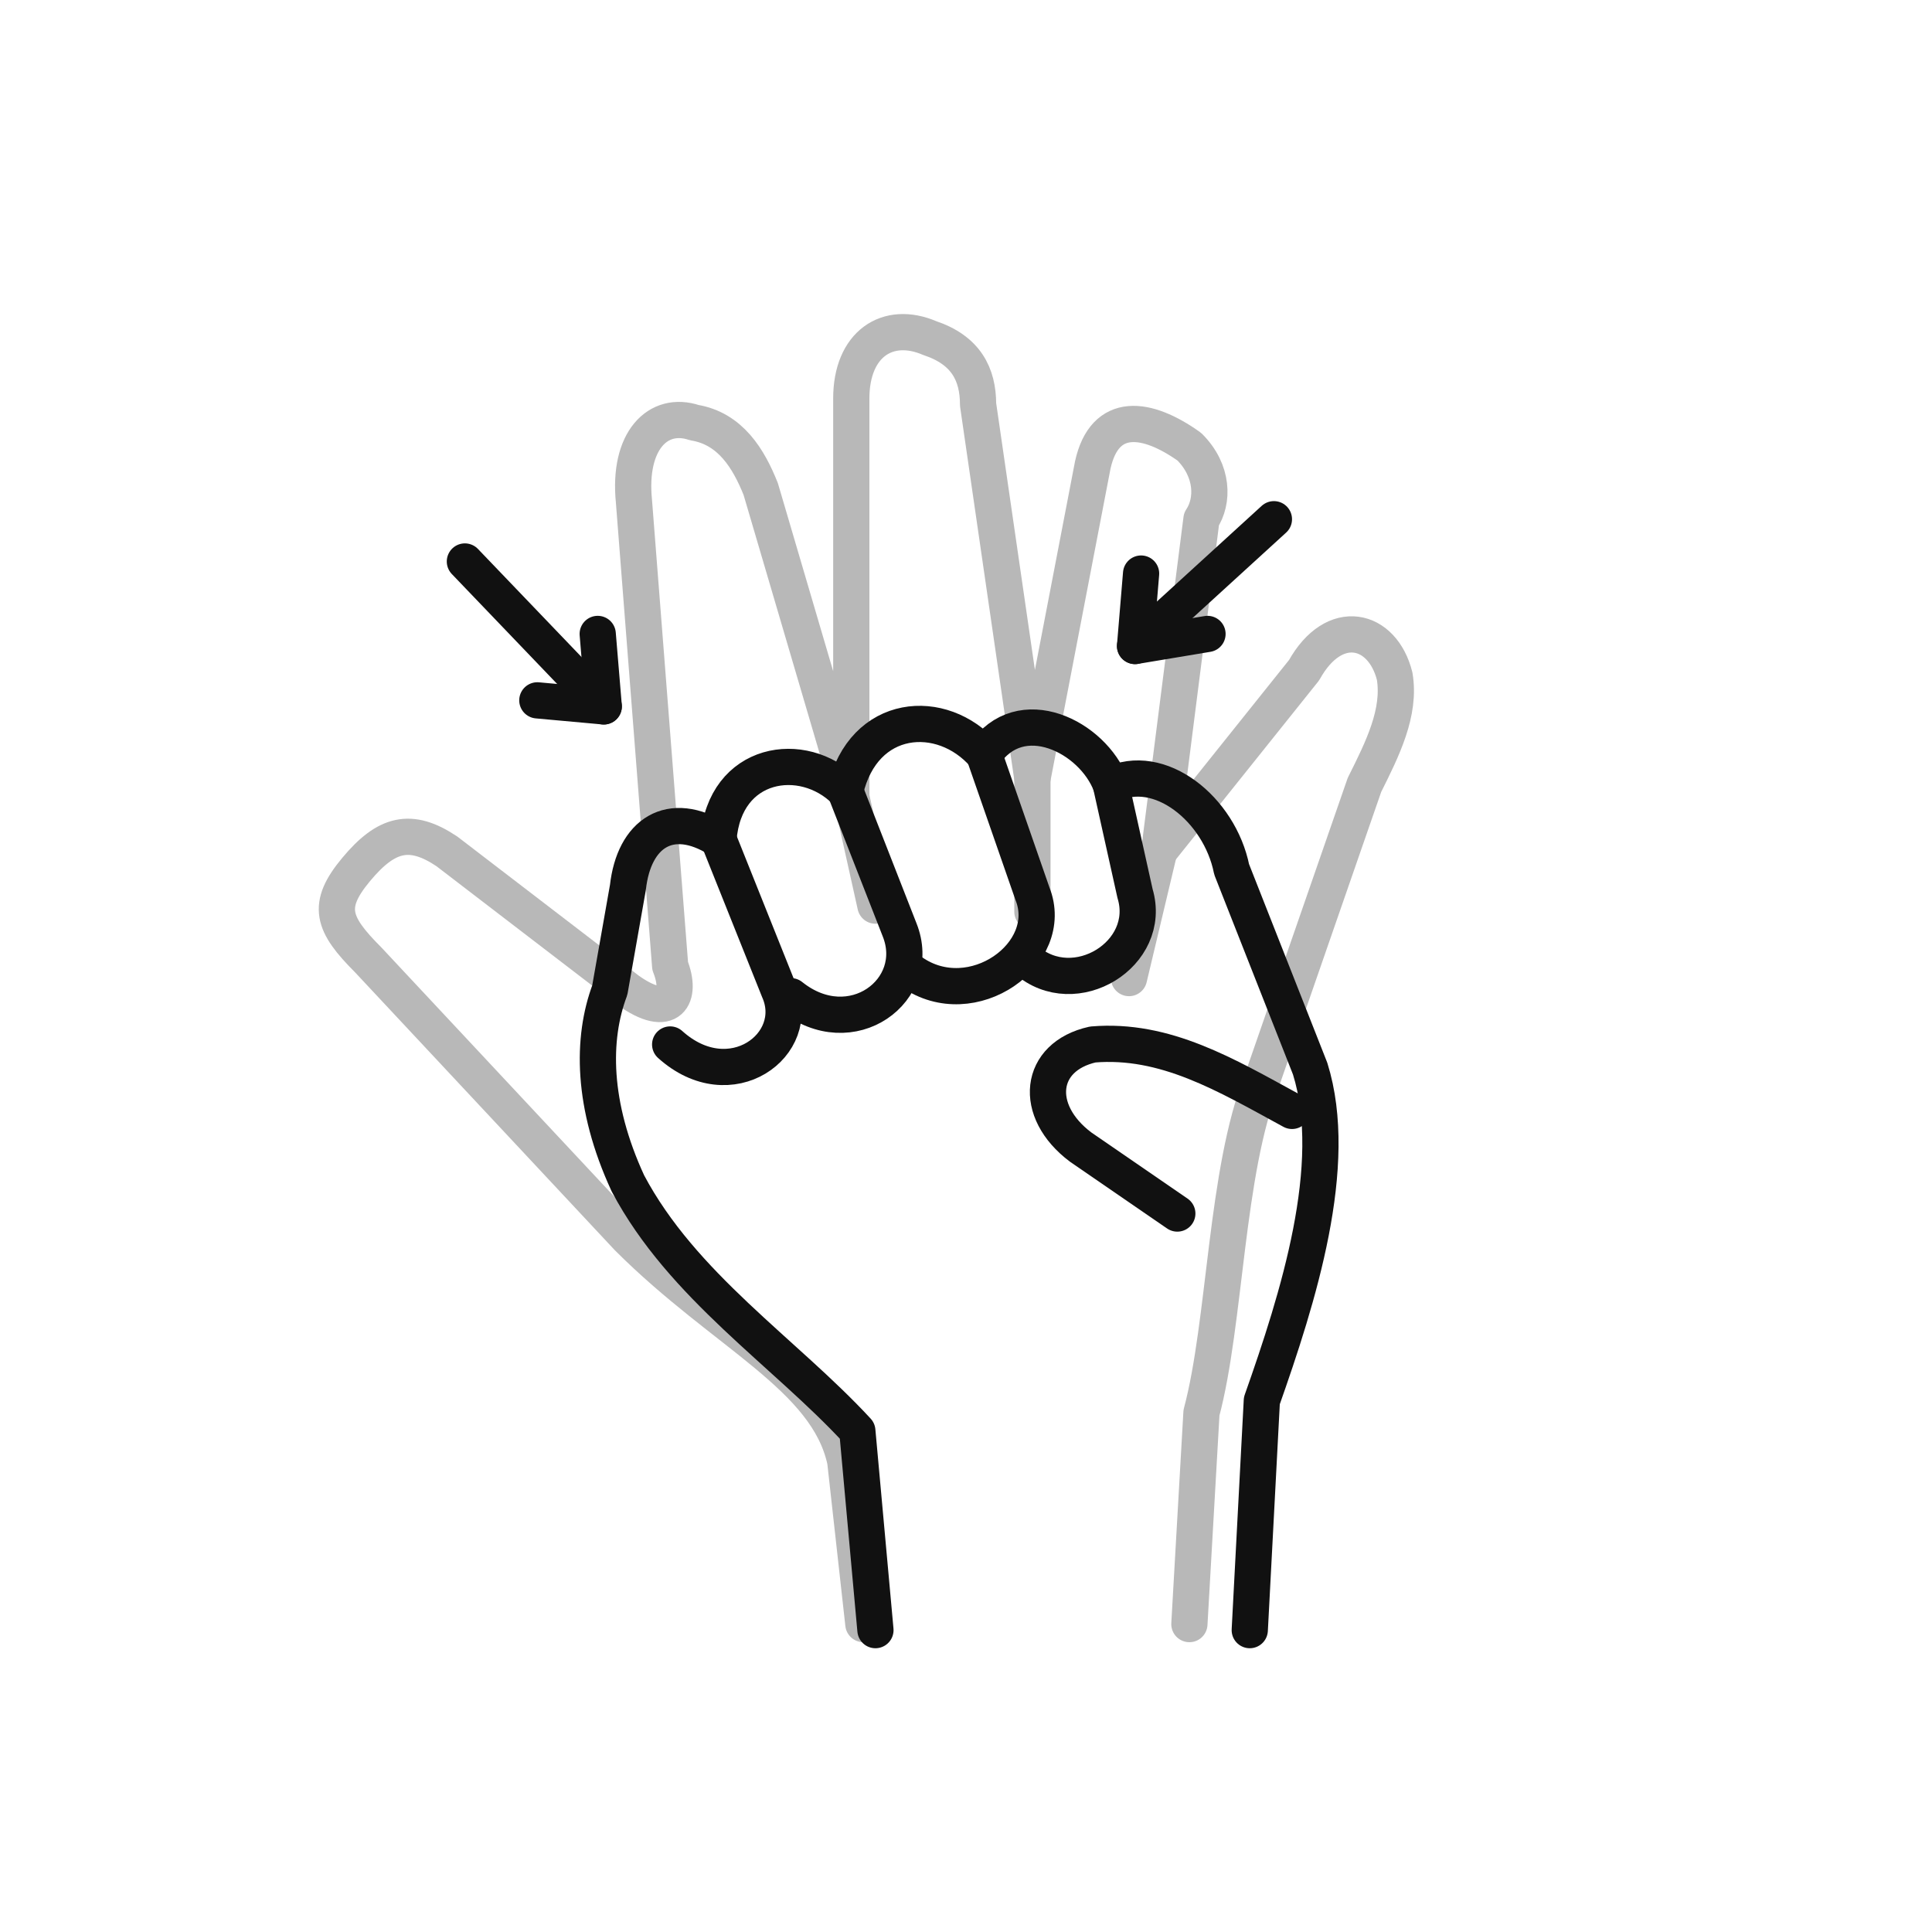
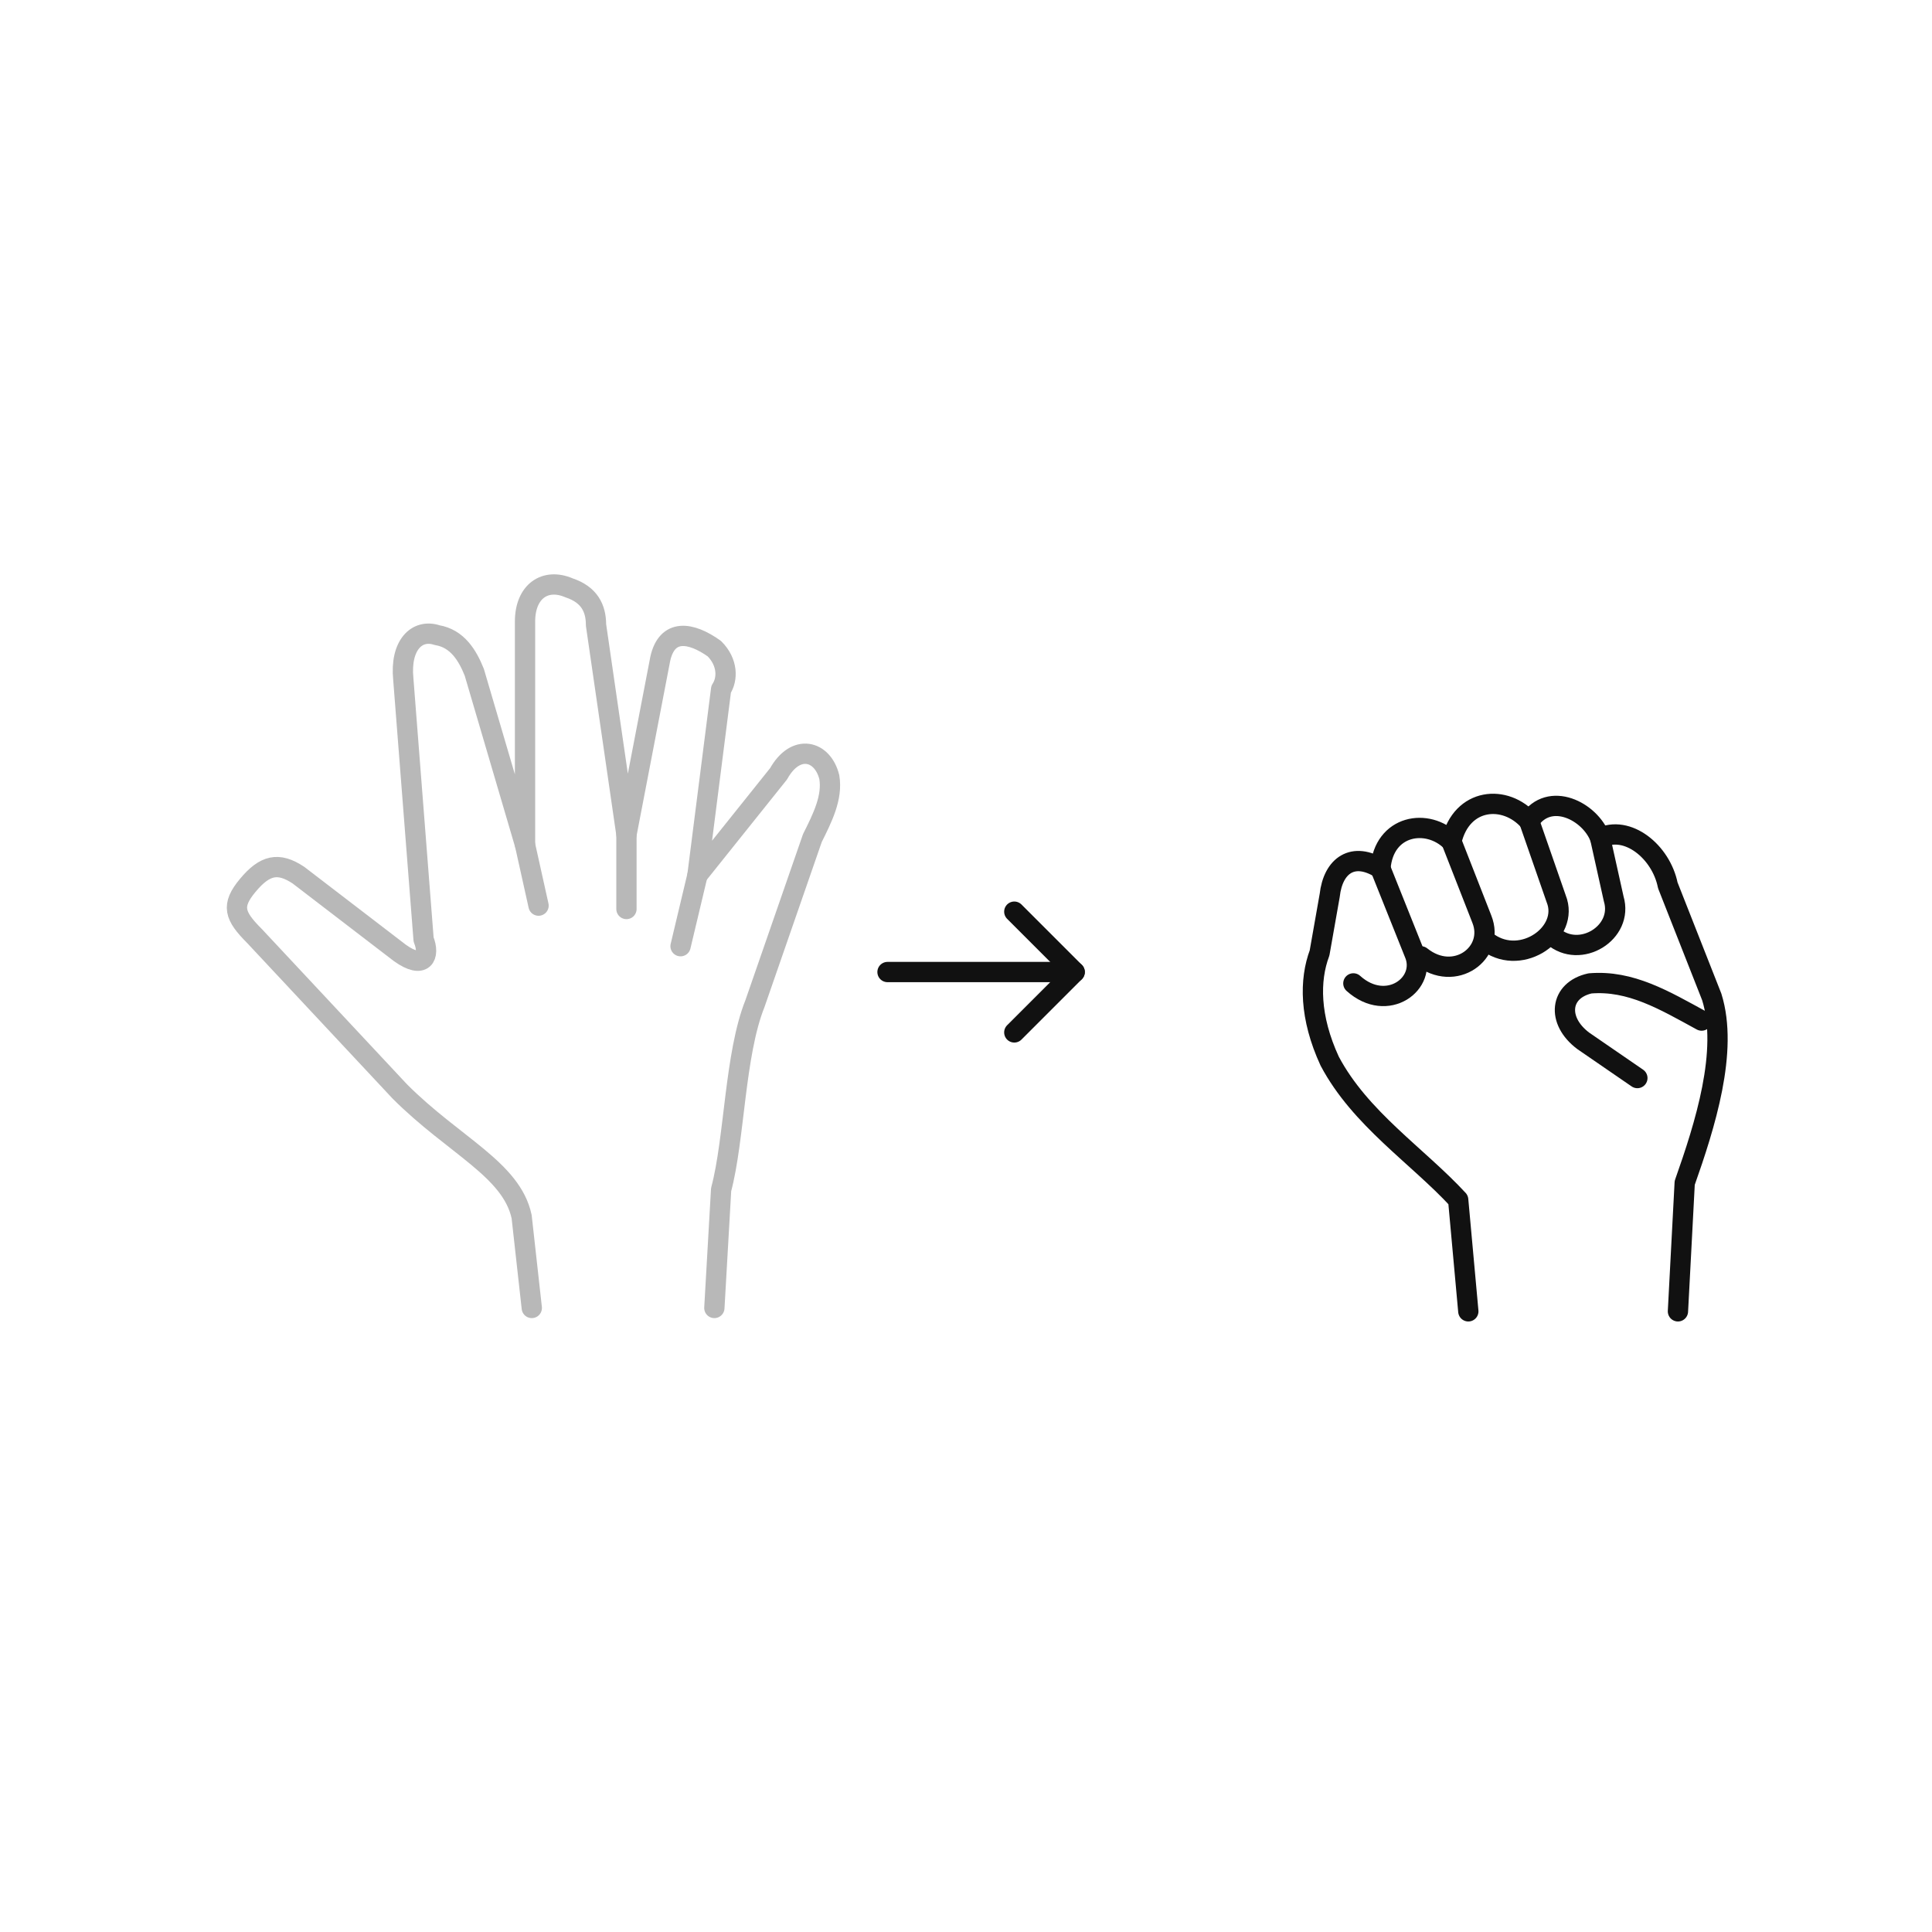
<svg xmlns="http://www.w3.org/2000/svg" width="320" height="320" viewBox="0 0 320 320" role="img" aria-labelledby="title desc">
-   <g id="start" stroke="#B8B8B8" fill="none" stroke-width="6" stroke-linecap="round" stroke-linejoin="round">
+   <g id="start" stroke="#B8B8B8" fill="none" stroke-width="6" stroke-linecap="round" stroke-linejoin="round" transform="translate(8 66) scale(.56)">
    <path d="M 143,269 L 140,242 C 137,228 120,221 104,205 L 61,159 C 55,153 54,150 59,144 C 64,138 68,137 74,141 L 104,164 C 111,169 113,165 111,160 L 105,83 C 104,73 109,68 115,70 C 121,71 124,76 126,81 L 141,132 L 141,66 C 141,57 147,53 154,56 C 160,58 162,62 162,67 L 171,129 L 181,77 C 183,68 190,69 197,74 C 201,78 201,83 199,86 L 192,141 L 216,111 C 221,102 229,104 231,112 C 232,118 229,124 226,130 L 209,179 C 203,194 203,219 199,234 L 197,269" />
    <path d="M 141,132 L 145,150" />
    <path d="M 171,129 L 171,151" />
    <path d="M 192,141 L 187,162" />
  </g>
-   <g id="end" stroke="#111111" fill="none" stroke-width="6" stroke-linecap="round" stroke-linejoin="round">
+   <g id="end" stroke="#111111" fill="none" stroke-width="6" stroke-linecap="round" stroke-linejoin="round" transform="translate(162 66) scale(.56)">
    <path d="M 145,270 L 142,237 C 130,224 113,213 104,196 C 98,183 98,172 101,164 L 104,147 C 105,138 111,134 119,139 C 120,126 133,124 140,131 C 143,118 156,117 163,125 C 169,116 181,122 184,130 C 192,126 202,134 204,144 L 217,177 C 222,193 215,215 209,232 L 207,270" />
    <path d="M 119,139 L 129,164 C 133,173 121,182 111,173" />
    <path d="M 140,131 L 149,154 C 153,164 141,173 131,165" />
    <path d="M 163,125 L 171,148 C 175,158 161,168 151,161" />
    <path d="M 184,130 L 188,148 C 191,158 178,166 170,159" />
    <path d="M 214,184 C 203,178 193,172 181,173 C 172,175 171,184 179,190 L 195,201" />
  </g>
-   <g id="motion" stroke="#111111" fill="none" stroke-width="6" stroke-linecap="round" stroke-linejoin="round">
-     <path d="M 77,93 L 100,117" />
-     <path d="M 89,116 L 100,117 L 99,105" />
-     <path d="M 211,86 L 188,107" />
-     <path d="M 189,95 L 188,107 L 200,105" />
+   <g id="motion" stroke="#111111" fill="none" stroke-width="3.36" stroke-linecap="round" stroke-linejoin="round">
+     <path d="M 147,161 L 178,161" />
+     <path d="M 168,151 L 178,161 L 168,171" />
  </g>
</svg>
